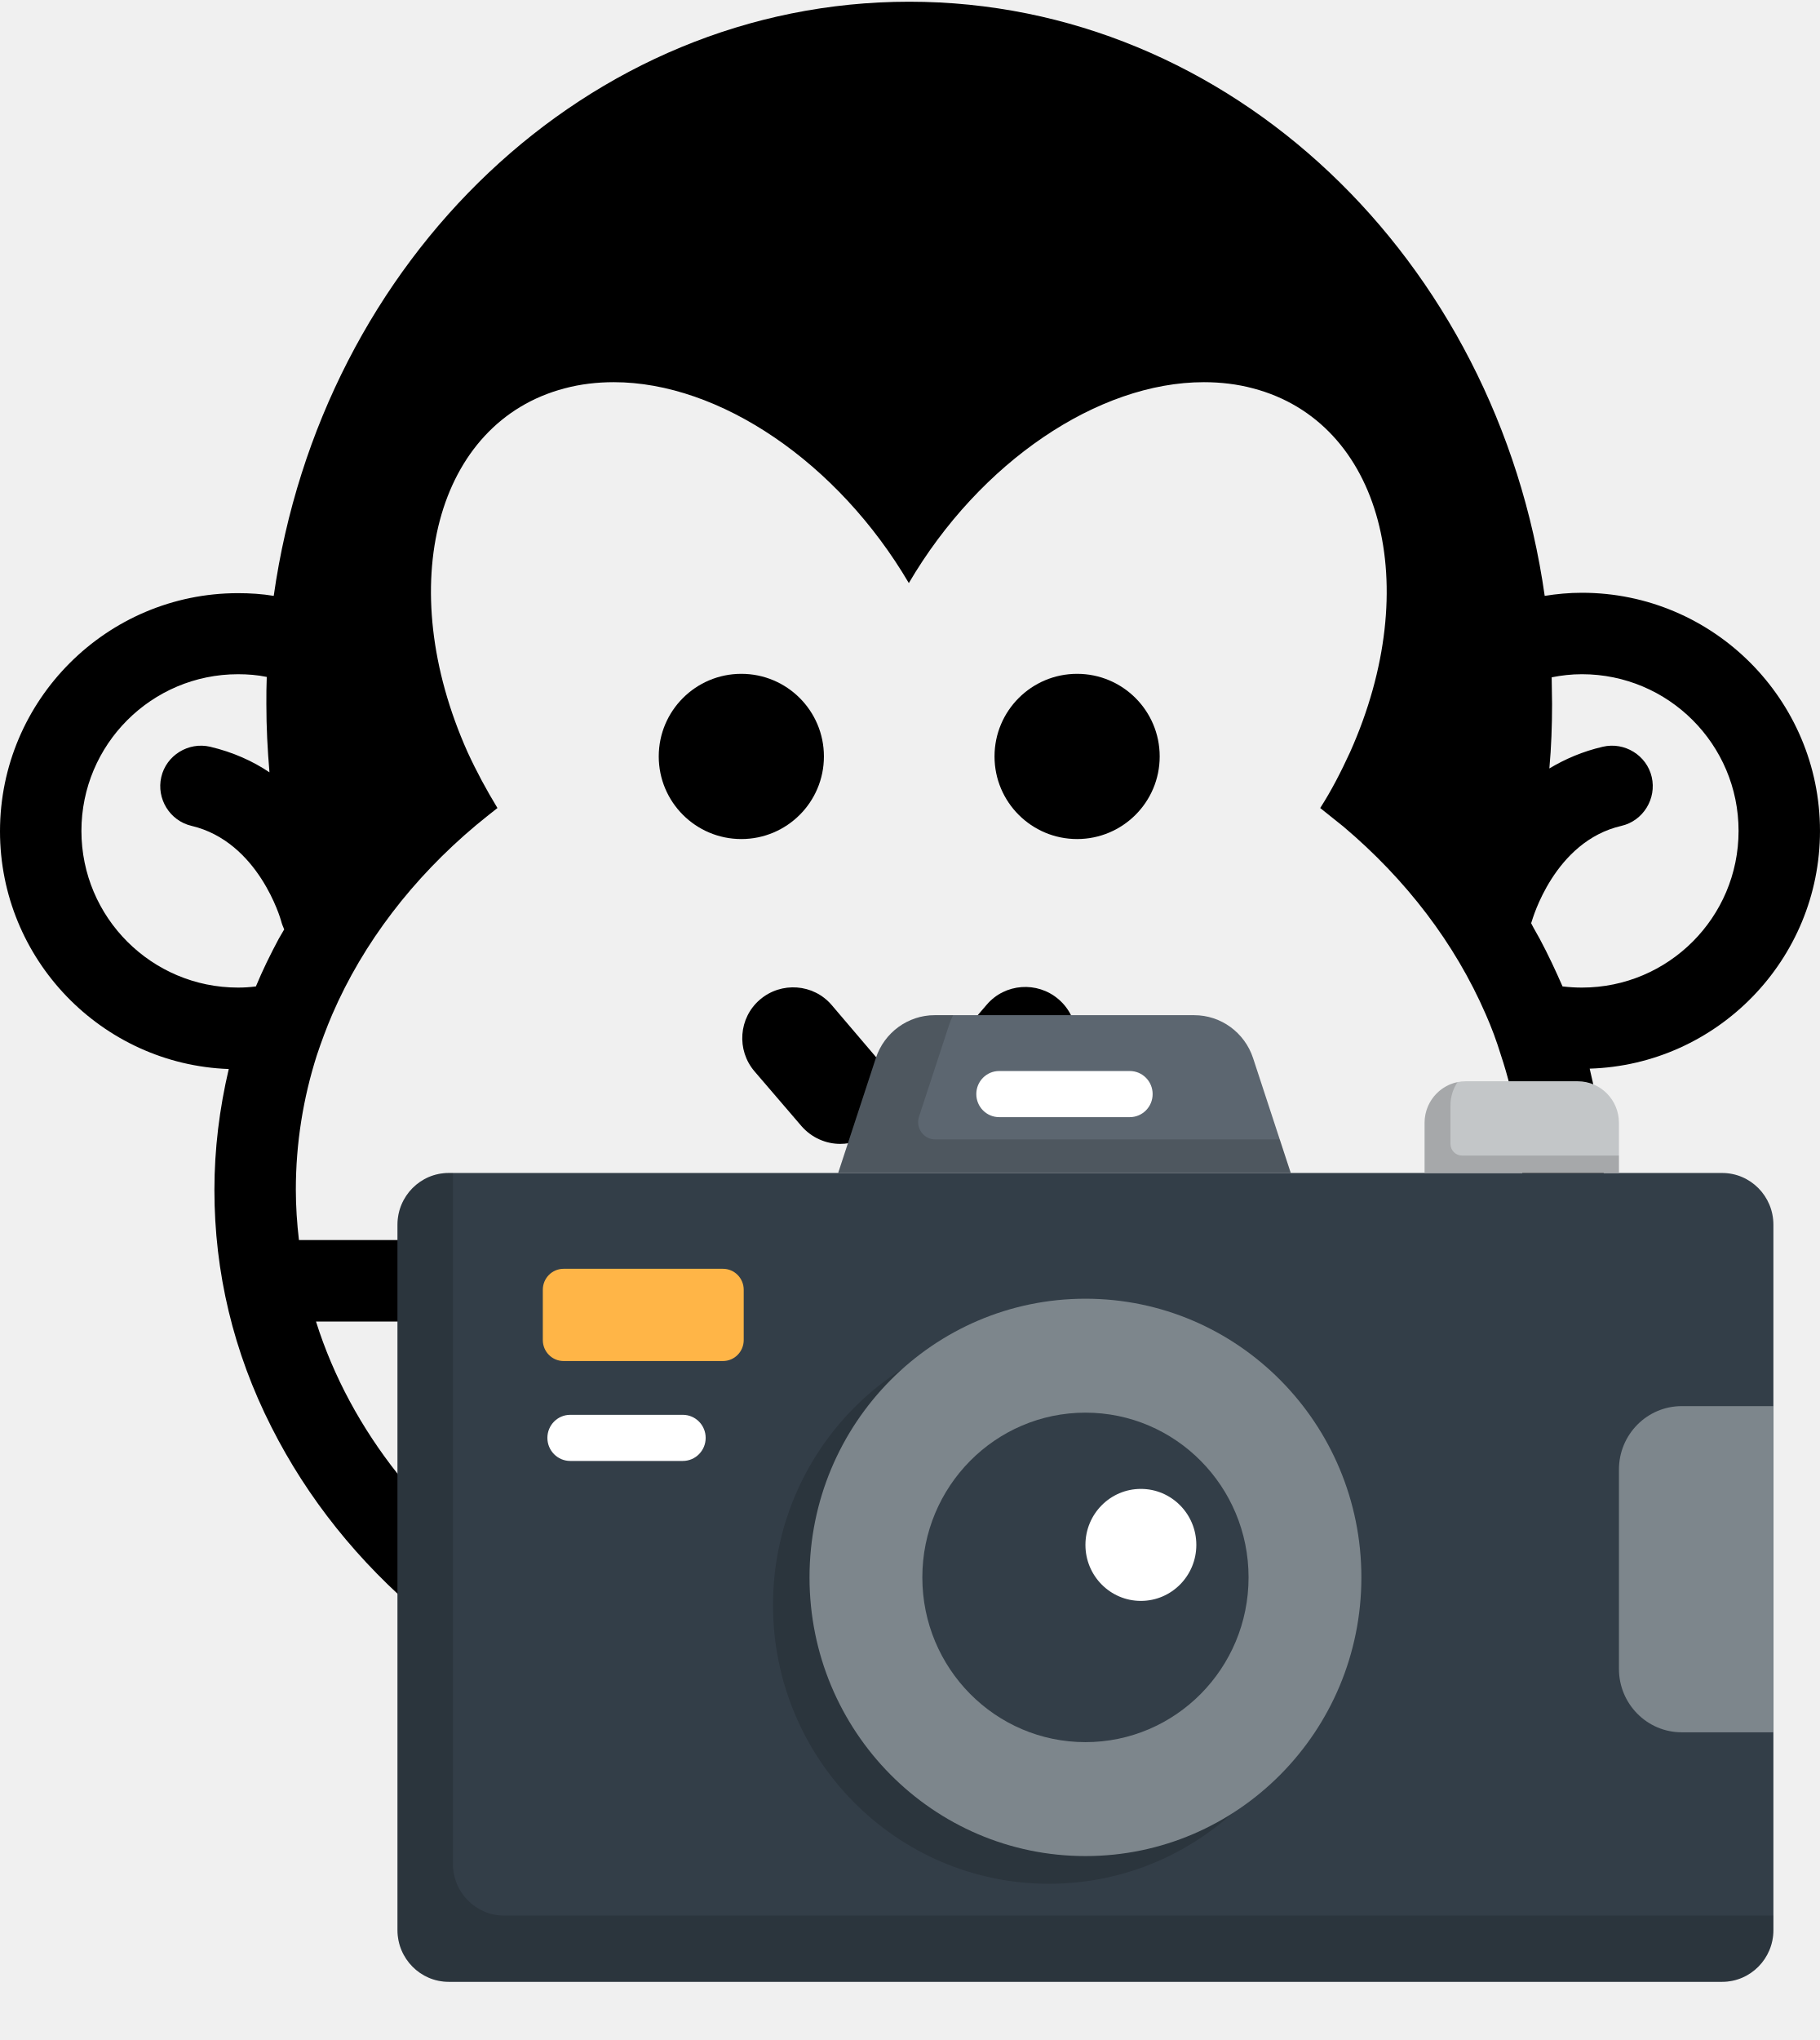
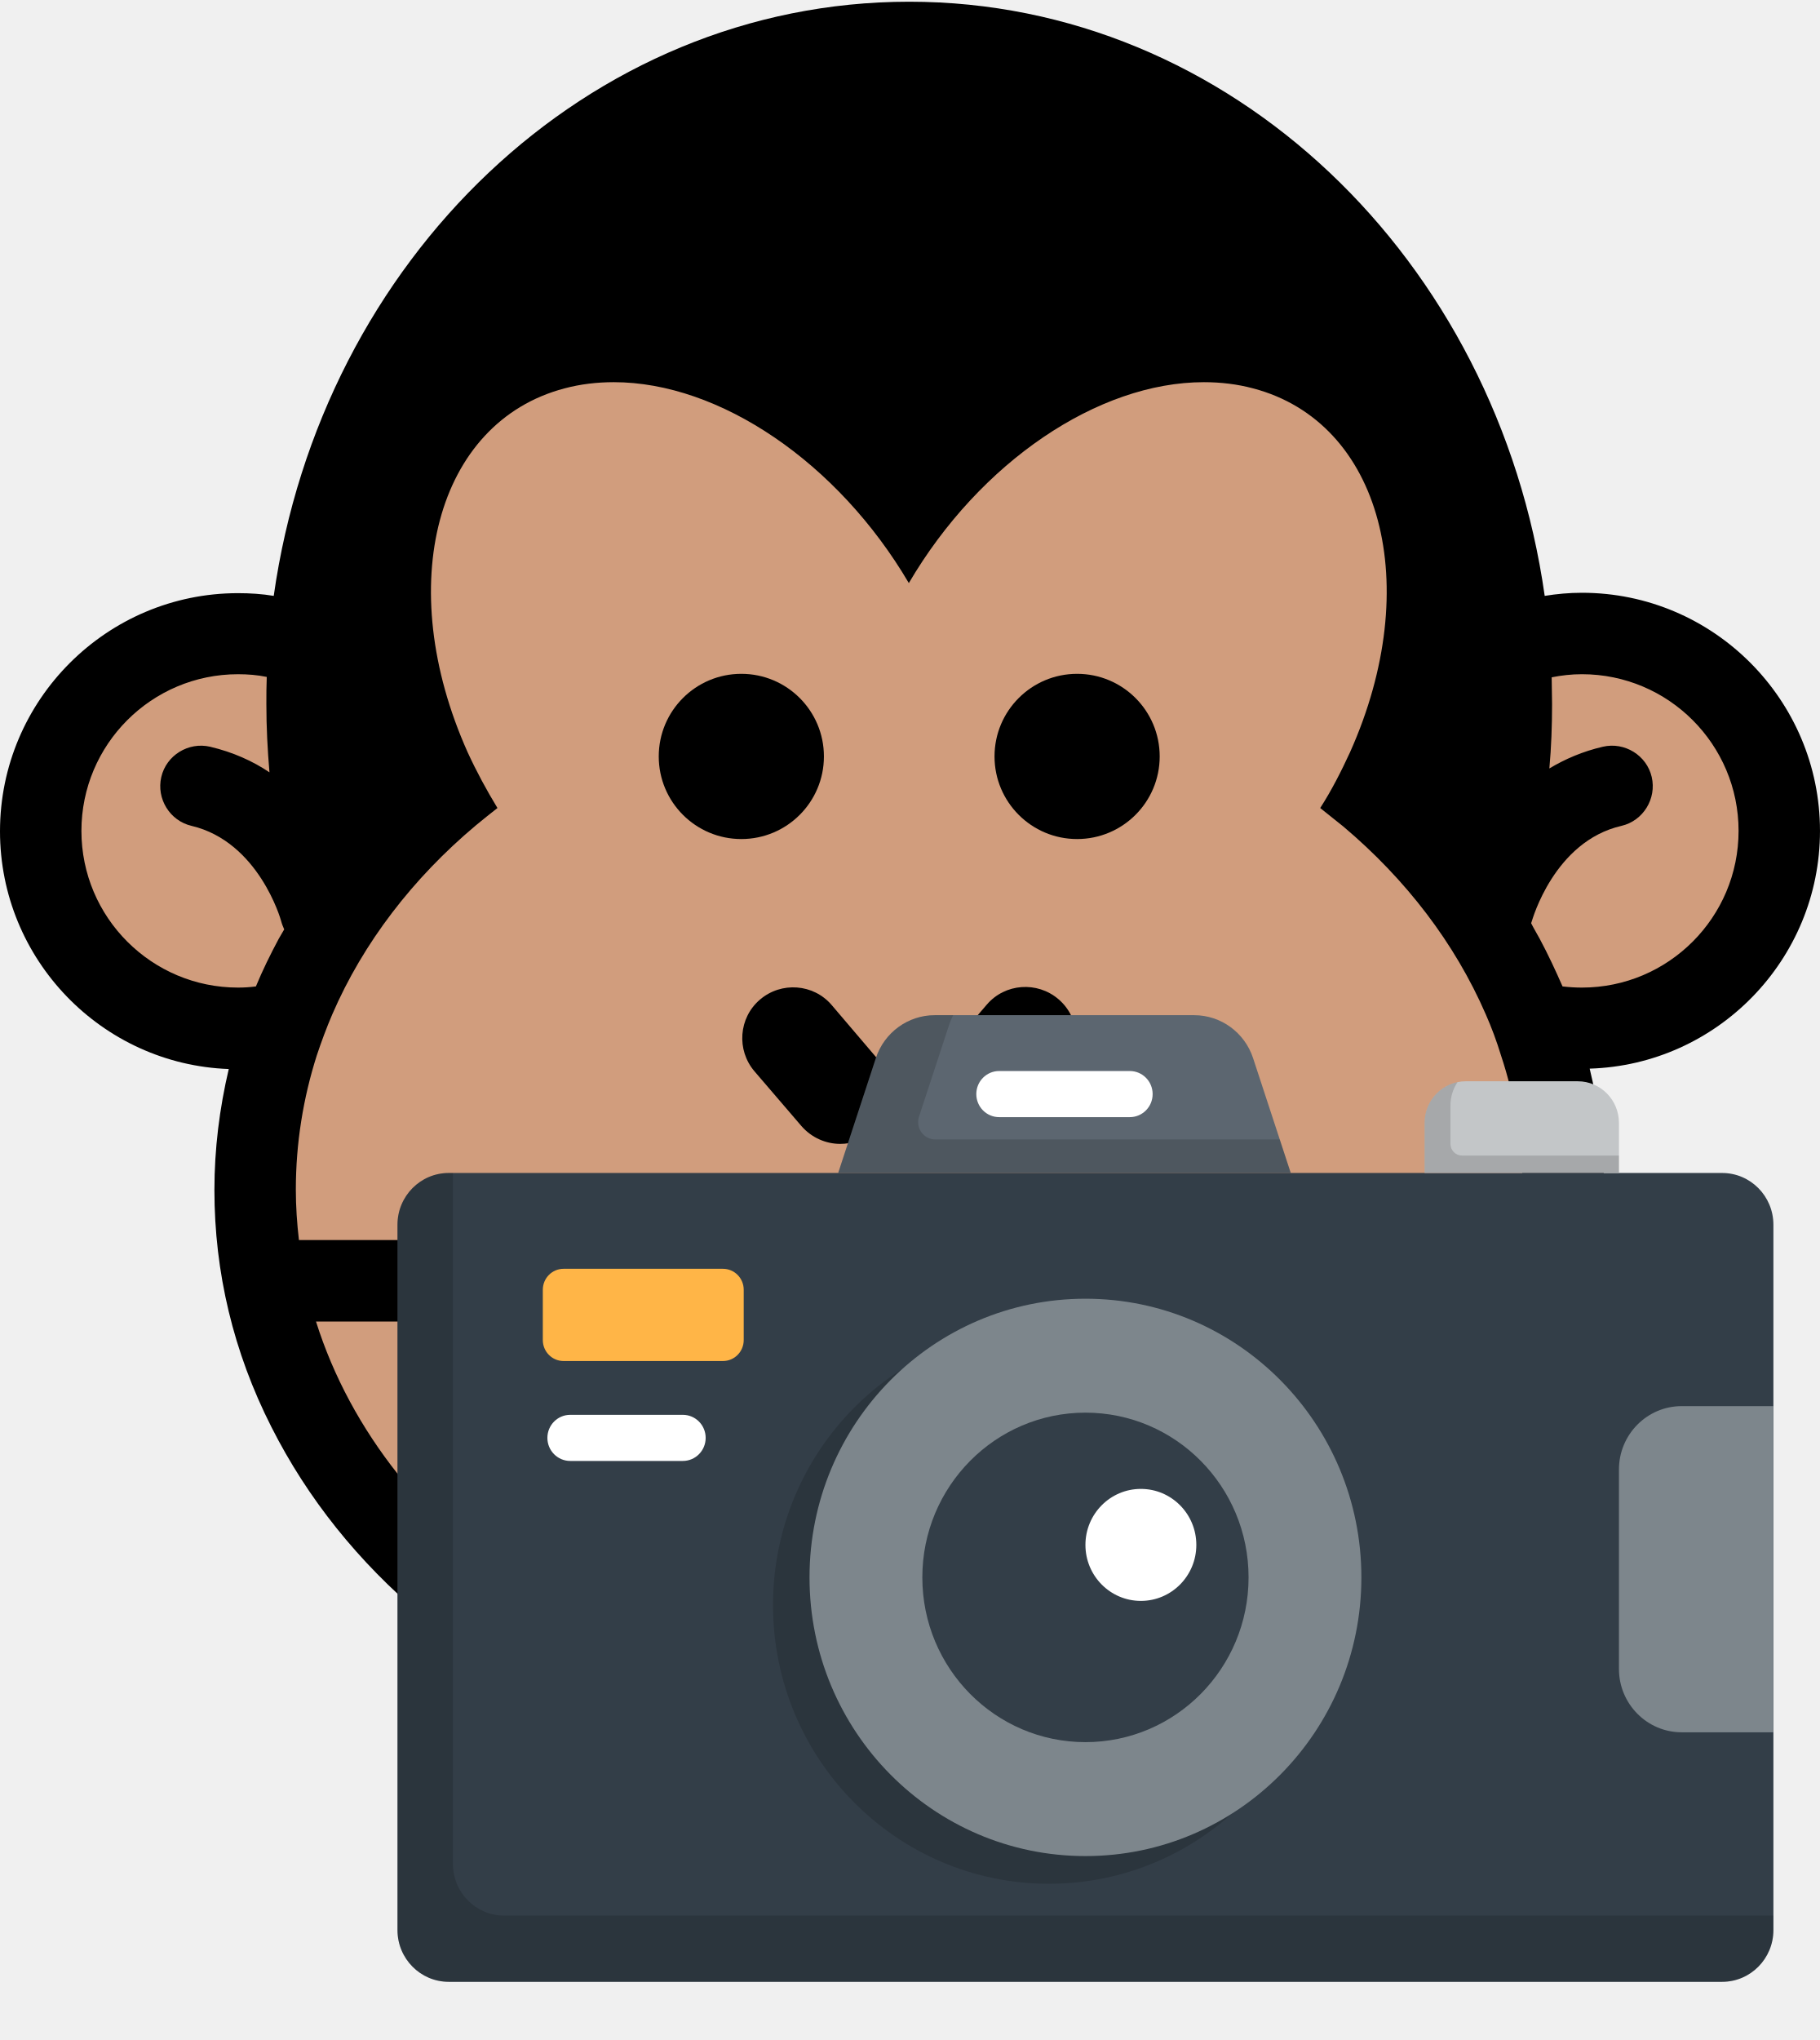
<svg xmlns="http://www.w3.org/2000/svg" version="1.1" id="Capa_1" x="0px" y="0px" width="469.4" height="526" viewBox="0 0 469.4 526" xml:space="preserve">
  <defs id="defs5913" />
+   <path style="fill:#d19d7d;fill-opacity:1;fill-rule:evenodd;stroke:none;stroke-width:1.352px;stroke-linecap:butt;stroke-linejoin:miter;stroke-opacity:1" d="M 234.948,40.615 A 168.639,213.391 0 0 0 80.677,168.144 a 47.808,50.543 0 0 0 -20.51,-4.957 47.808,50.543 0 0 0 -47.809,50.543 47.808,50.543 0 0 0 47.809,50.543 47.808,50.543 0 0 0 6.416,-0.518 168.639,213.391 0 0 0 168.365,203.643 168.639,213.391 0 0 0 168.309,-205.023 47.808,50.543 0 0 0 2.992,0.158 47.808,50.543 0 0 0 47.809,-50.543 47.808,50.543 0 0 0 -47.809,-50.543 47.808,50.543 0 0 0 -18.156,3.828 A 168.639,213.391 0 0 0 234.948,40.615 Z" id="path3395" />
  <g id="g5869" transform="translate(0,-4.208106)">
    <path d="m 469.4,218.45 c 0,-33.8 -27.5,-61.4 -61.4,-61.4 -3.3,0 -6.5,0.3 -9.6,0.8 -12.3,-86.8 -81,-153.2 -163.9,-153.2 -82.9,0 -151.6,66.4 -163.9,153.2 -3,-0.5 -6.1,-0.7 -9.2,-0.7 -33.8,0 -61.4,27.5 -61.4,61.4 0,33 26.2,60.1 59,61.3 -2.4,10.2 -3.7,20.601 -3.7,31.2 0,21.199 4.9,41.8 14.7,61.1 9.3,18.4 22.4,34.8 39.1,48.8 33.6,28.2 78.2,43.801 125.3,43.801 47.1,0 91.8,-15.601 125.5,-43.9 16.7,-14 29.899,-30.4 39.1,-48.8 9.7,-19.301 14.7,-39.9 14.7,-61.1 0,-10.601 -1.2,-21 -3.7,-31.201 32.9,-1 59.4,-28.1 59.4,-61.3 z m -76.7,92.501 c 0,4.399 -0.3,8.699 -0.8,13 l -50.4,0 -214,0 -50.4,0 c -0.5,-4.301 -0.8,-8.601 -0.8,-13 0,-12 1.9,-23.601 5.4,-34.601 1.2,-3.601 2.5,-7.101 4,-10.601 8,-18.5 20.8,-35.1 37,-48.699 1.8,-1.5 3.7,-3 5.6,-4.5 -2.8,-4.6 -5.4,-9.4 -7.7,-14.4 -19.3,-43.1 -8.1,-85.1 25,-93.8 4.1,-1.1 8.4,-1.6 12.7,-1.6 27.3,0 57.8,20.7 76.1,51.8 18.3,-31.2 48.8,-51.8 76.1,-51.8 4.3,0 8.601,0.5 12.7,1.6 33.1,8.7 44.3,50.7 25,93.8 -2.3,5 -4.8,9.9 -7.7,14.4 2,1.6 4,3.2 6,4.8 16.101,13.6 28.7,30 36.7,48.399 1.5,3.4 2.8,6.9 3.9,10.5 3.7,11.101 5.6,22.702 5.6,34.702 z m -237.2,34 158.101,0 73.899,0 c -17.899,56.8 -79.6,98.699 -153,98.699 -73.4,0 -135.1,-41.899 -153,-98.699 l 74,0 0,0 z M 61.4,258.85 c -22.3,0 -40.4,-18.101 -40.4,-40.4 0,-22.3 18.1,-40.4 40.4,-40.4 2.5,0 5,0.2 7.4,0.7 -0.1,2.3 -0.1,4.6 -0.1,7 0,6 0.3,11.8 0.8,17.6 -4.3,-2.9 -9.4,-5.2 -15.3,-6.6 -5.6,-1.3 -11.3,2.2 -12.6,7.8 -1.3,5.6 2.2,11.3 7.8,12.6 17.3,4.1 23,24.1 23.1,24.5 0.2,0.801 0.5,1.5 0.8,2.2 -0.5,0.8 -0.9,1.601 -1.4,2.399 -2.2,4.101 -4.2,8.201 -5.9,12.301 -1.5,0.2 -3,0.3 -4.6,0.3 z m 346.6,0 c -1.7,0 -3.3,-0.101 -5,-0.3 -1.8,-4.1 -3.7,-8.2 -5.899,-12.301 -0.7,-1.299 -1.5,-2.6 -2.2,-4 0.1,-0.199 0.1,-0.399 0.2,-0.6 0.1,-0.199 5.699,-20.5 23.1,-24.5 5.6,-1.3 9.1,-7 7.8,-12.6 -1.3,-5.6 -7,-9.1 -12.6,-7.8 -5.2,1.2 -9.8,3.2 -13.8,5.6 0.5,-5.5 0.699,-11 0.699,-16.6 0,-2.3 -0.1,-4.6 -0.1,-6.9 2.5,-0.5 5.1,-0.8 7.8,-0.8 22.3,0 40.4,18.1 40.4,40.4 0,22.301 -18.1,40.401 -40.4,40.401 z" id="path5871" />
    <path d="m 214.5,263.35 c -4.7,-5.5 -13,-6.101 -18.5,-1.399 -5.5,4.699 -6.1,13 -1.4,18.5 l 12.1,14.1 c 2.6,3 6.3,4.6 10,4.6 3,0 6,-1 8.5,-3.1 5.5,-4.7 6.1,-13 1.4,-18.5 L 214.5,263.35 Z" id="path5873" />
    <path d="m 273,261.85 c -5.5,-4.7 -13.8,-4.101 -18.5,1.399 l -12.1,14.101 c -4.7,5.5 -4.1,13.8 1.4,18.5 2.5,2.101 5.5,3.101 8.5,3.101 3.699,0 7.399,-1.601 10,-4.601 l 12.1,-14.101 c 4.8,-5.399 4.1,-13.699 -1.4,-18.399 z" id="path5875" />
    <circle cx="191.2" cy="199.25" r="21.3" id="circle5877" />
    <circle cx="277.801" cy="199.25" r="21.3" id="circle5879" />
  </g>
  <g id="g5881" transform="translate(0,-4.208106)" />
  <g id="g5883" transform="translate(0,-4.208106)" />
  <g id="g5885" transform="translate(0,-4.208106)" />
  <g id="g5887" transform="translate(0,-4.208106)" />
  <g id="g5889" transform="translate(0,-4.208106)" />
  <g id="g5891" transform="translate(0,-4.208106)" />
  <g id="g5893" transform="translate(0,-4.208106)" />
  <g id="g5895" transform="translate(0,-4.208106)" />
  <g id="g5897" transform="translate(0,-4.208106)" />
  <g id="g5899" transform="translate(0,-4.208106)" />
  <g id="g5901" transform="translate(0,-4.208106)" />
  <g id="g5903" transform="translate(0,-4.208106)" />
  <g id="g5905" transform="translate(0,-4.208106)" />
  <g id="g5907" transform="translate(0,-4.208106)" />
  <g id="g5909" transform="translate(0,-4.208106)" />
  <path style="fill:#5c6670" d="m 307.99,261.757 -66.897,0 c -6.903,0 -13.029,4.467 -15.201,11.083 l -9.713,29.604 116.723,0 -9.713,-29.604 c -2.171,-6.615 -8.297,-11.083 -15.201,-11.083 z" id="path6203" />
  <path style="opacity:0.15;enable-background:new" d="m 330.065,293.793 -88.838,0 c -3.016,0 -5.148,-2.981 -4.2,-5.872 l 7.786,-23.732 c 0.279,-0.848 0.623,-1.659 1.024,-2.432 l -4.747,0 c -6.903,0 -13.029,4.467 -15.201,11.083 l -9.713,29.604 116.723,0 -2.837,-8.651 z" id="path6205" />
  <path style="fill:#333e48" d="m 444.164,510.999 -328.43,0 c -7.301,0 -13.22,-5.976 -13.22,-13.348 l 0,-181.858 c 0,-7.372 5.918,-13.348 13.22,-13.348 l 328.431,0 c 7.301,0 13.22,5.976 13.22,13.348 l 0,181.858 c -6.9e-4,7.373 -5.919,13.348 -13.221,13.348 z" id="path6207" />
  <path style="opacity:0.15;enable-background:new" d="m 130.034,493.927 c -7.301,0 -13.22,-5.976 -13.22,-13.348 l 0,-178.134 -1.079,0 c -7.302,0 -13.221,5.976 -13.221,13.348 l 0,181.858 c 0,7.372 5.918,13.348 13.22,13.348 l 328.431,0 c 7.301,0 13.22,-5.976 13.22,-13.348 l 0,-3.724 -327.351,0 0,0 z" id="path6209" />
  <ellipse style="opacity:0.15;enable-background:new" cx="270.532" cy="413.864" id="circle6211" rx="71.165" ry="71.855" />
  <path style="fill:#7d868c" d="m 457.384,362.559 -23.637,0 c -8.947,0 -16.199,7.323 -16.199,16.356 l 0,51.39 c 0,9.033 7.253,16.356 16.199,16.356 l 23.637,0 0,-84.101 z" id="path6213" />
  <path style="fill:#ffb547" d="m 186.462,350.932 -41.109,0 c -2.957,0 -5.353,-2.42 -5.353,-5.405 l 0,-12.971 c 0,-2.985 2.397,-5.405 5.353,-5.405 l 41.108,0 c 2.957,0 5.353,2.42 5.353,5.405 l 0,12.971 c 7e-4,2.985 -2.396,5.405 -5.352,5.405 z" id="path6215" />
  <path style="fill:#ffffff" d="m 176.114,376.694 -29.047,0 c -3.253,0 -5.888,-2.661 -5.888,-5.945 0,-3.283 2.635,-5.945 5.888,-5.945 l 29.047,0 c 3.253,0 5.888,2.661 5.888,5.945 0,3.283 -2.636,5.945 -5.888,5.945 z" id="path6217" />
  <path style="fill:#c3c6c8" d="m 406.929,278.799 -28.89,0 c -5.864,0 -10.62,4.8 -10.62,10.721 l 0,12.923 50.128,0 0,-12.923 c 7e-4,-5.921 -4.753,-10.721 -10.618,-10.721 z" id="path6219" />
  <path style="opacity:0.15;enable-background:new" d="m 377.075,297.954 c -1.647,0 -2.982,-1.349 -2.982,-3.011 l 0,-9.912 c 0,-2.23 0.676,-4.302 1.83,-6.018 -4.851,0.99 -8.504,5.318 -8.504,10.509 l 0,12.923 50.128,0 0,-4.491 -40.473,0 z" id="path6221" />
  <path style="fill:#ffffff" d="m 291.392,288.046 -33.701,0 c -3.253,0 -5.888,-2.661 -5.888,-5.945 0,-3.284 2.635,-5.945 5.888,-5.945 l 33.701,0 c 3.253,0 5.888,2.661 5.888,5.945 0,3.284 -2.636,5.945 -5.888,5.945 z" id="path6223" />
  <ellipse style="fill:#7d868c" cx="279.952" cy="406.721" id="circle6225" rx="71.165" ry="71.855" />
  <ellipse style="fill:#333e48" cx="279.952" cy="406.721" id="circle6227" rx="42.07" ry="42.478" />
  <ellipse style="fill:#ffffff" cx="294.248" cy="398.343" id="circle6229" rx="14.301" ry="14.439" />
  <g transform="matrix(0.6931067,0,0,0.6998244,102.5137,207.223)" id="g6231" />
  <g transform="matrix(0.6931067,0,0,0.6998244,102.5137,207.223)" id="g6233" />
  <g transform="matrix(0.6931067,0,0,0.6998244,102.5137,207.223)" id="g6235" />
  <g transform="matrix(0.6931067,0,0,0.6998244,102.5137,207.223)" id="g6237" />
  <g transform="matrix(0.6931067,0,0,0.6998244,102.5137,207.223)" id="g6239" />
  <g transform="matrix(0.6931067,0,0,0.6998244,102.5137,207.223)" id="g6241" />
  <g transform="matrix(0.6931067,0,0,0.6998244,102.5137,207.223)" id="g6243" />
  <g transform="matrix(0.6931067,0,0,0.6998244,102.5137,207.223)" id="g6245" />
  <g transform="matrix(0.6931067,0,0,0.6998244,102.5137,207.223)" id="g6247" />
  <g transform="matrix(0.6931067,0,0,0.6998244,102.5137,207.223)" id="g6249" />
  <g transform="matrix(0.6931067,0,0,0.6998244,102.5137,207.223)" id="g6251" />
  <g transform="matrix(0.6931067,0,0,0.6998244,102.5137,207.223)" id="g6253" />
  <g transform="matrix(0.6931067,0,0,0.6998244,102.5137,207.223)" id="g6255" />
  <g transform="matrix(0.6931067,0,0,0.6998244,102.5137,207.223)" id="g6257" />
  <g transform="matrix(0.6931067,0,0,0.6998244,102.5137,207.223)" id="g6259" />
</svg>
